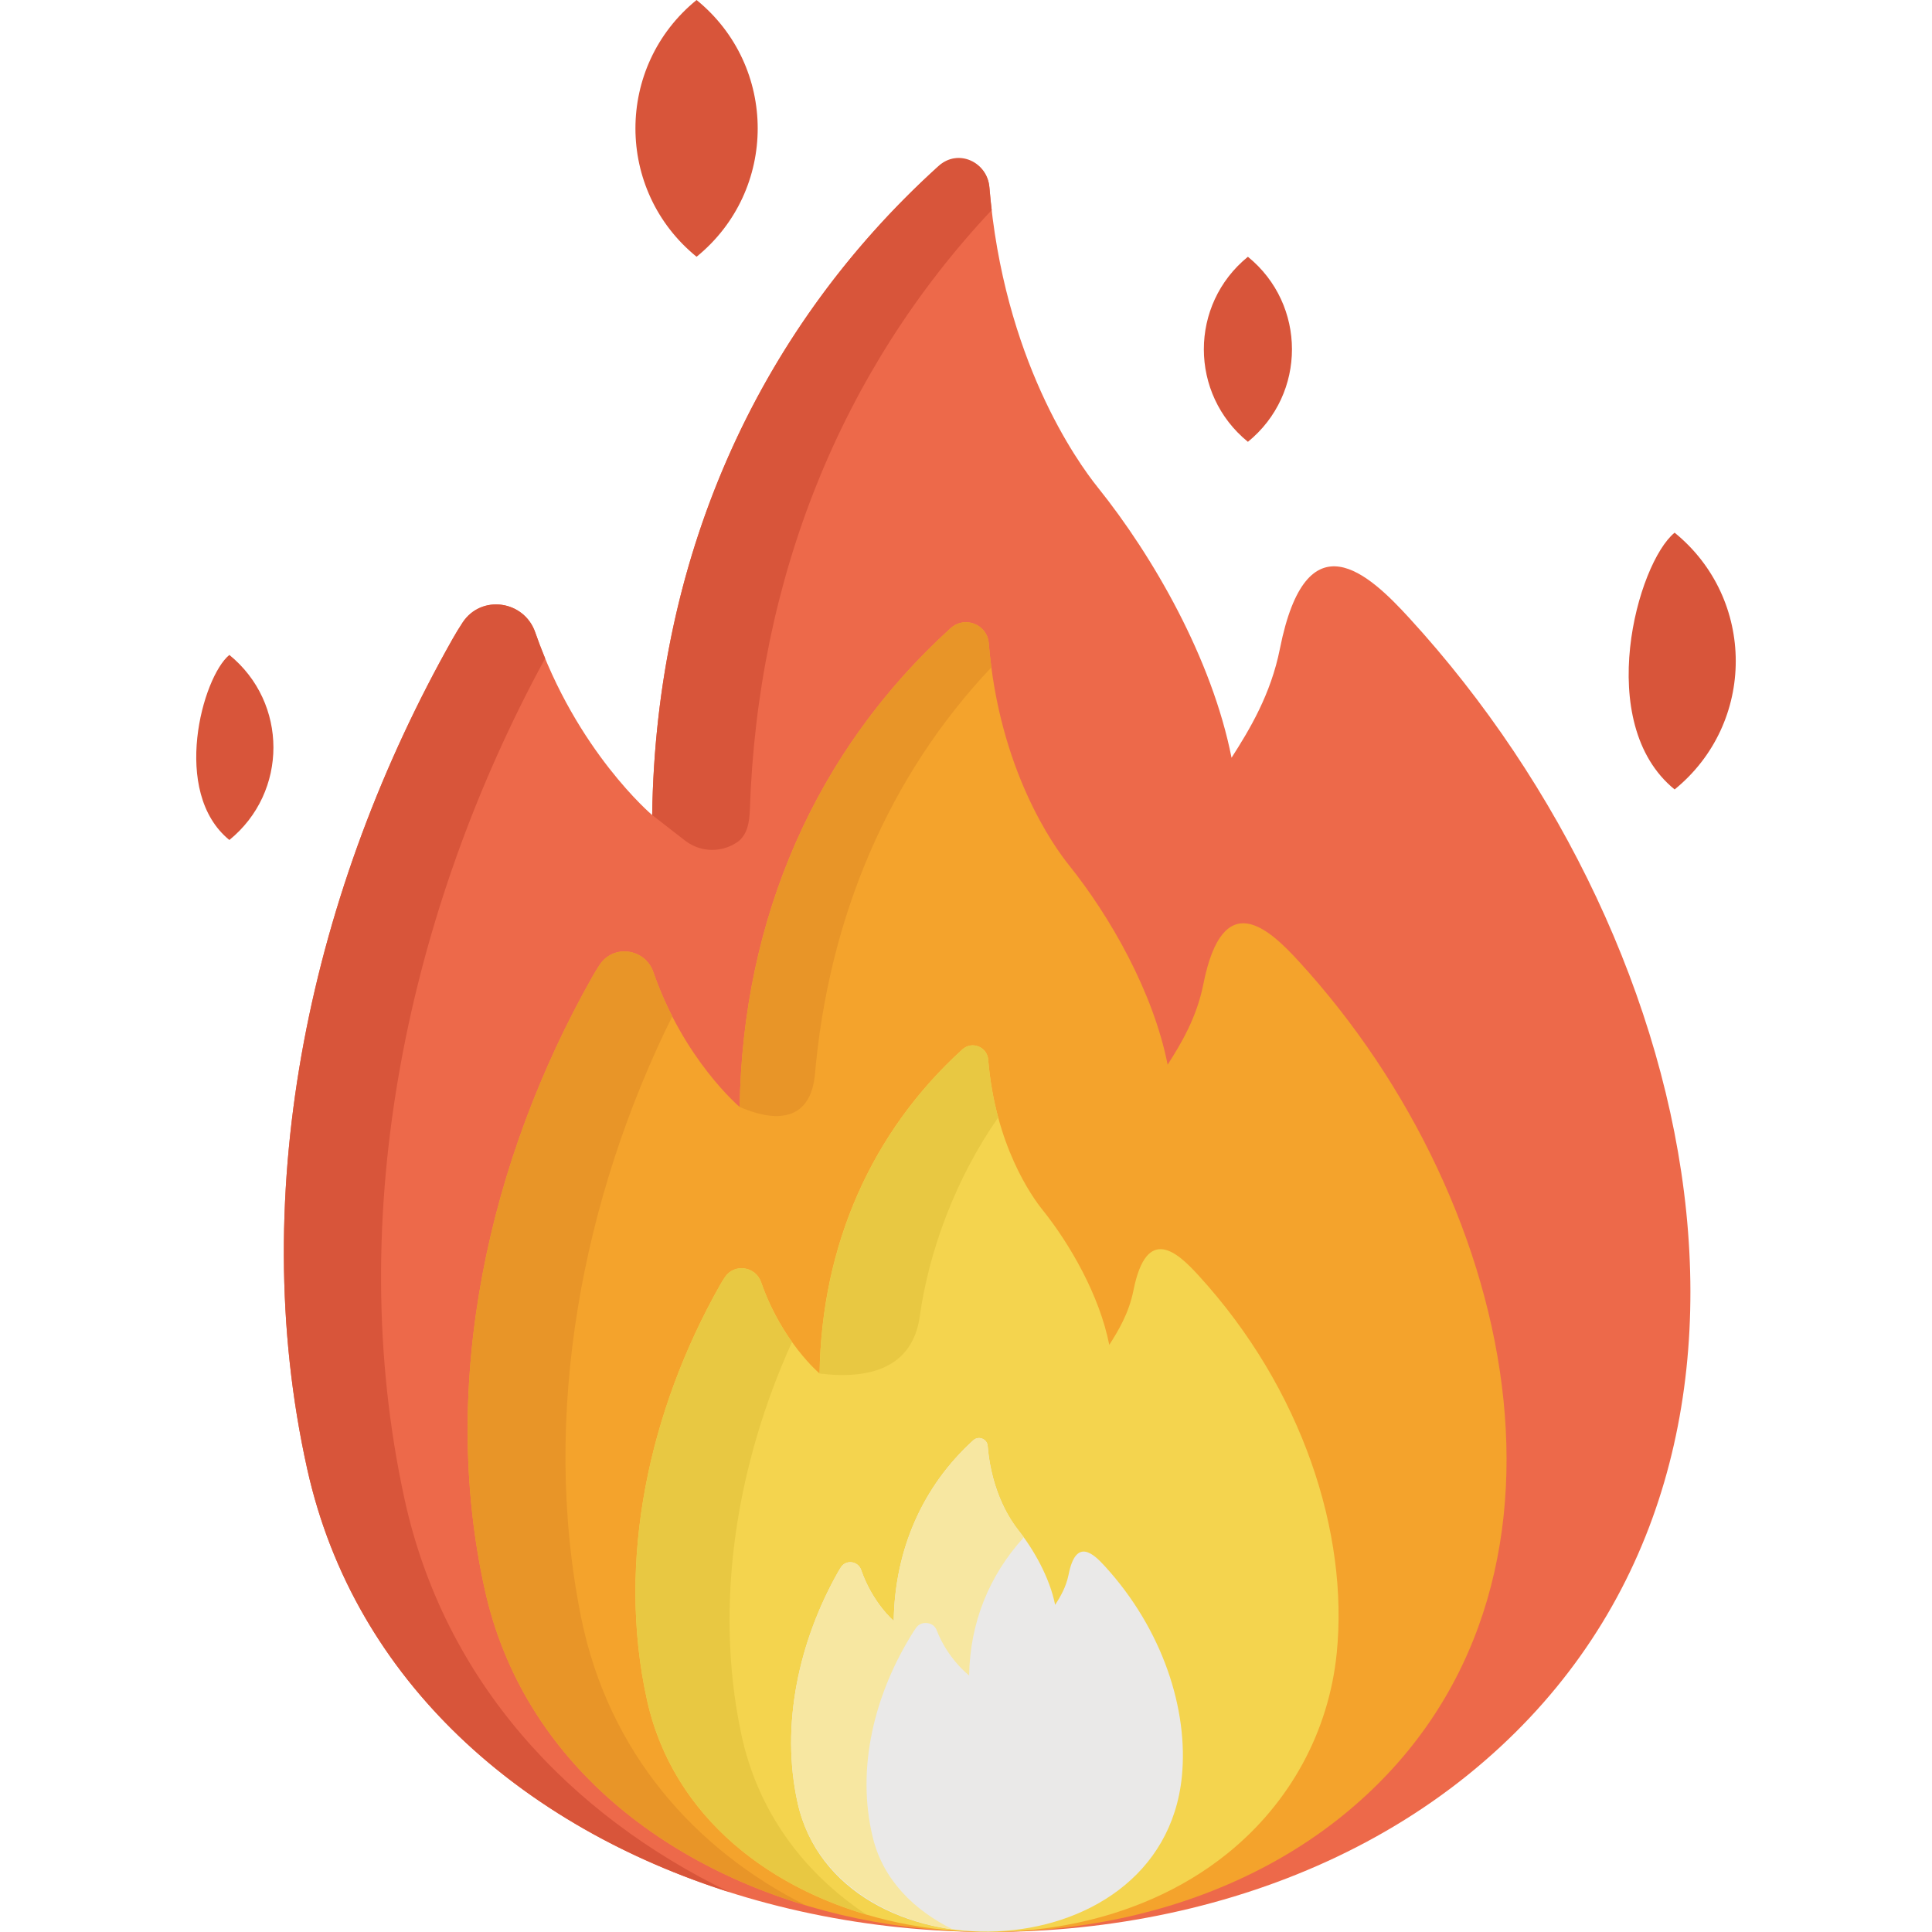
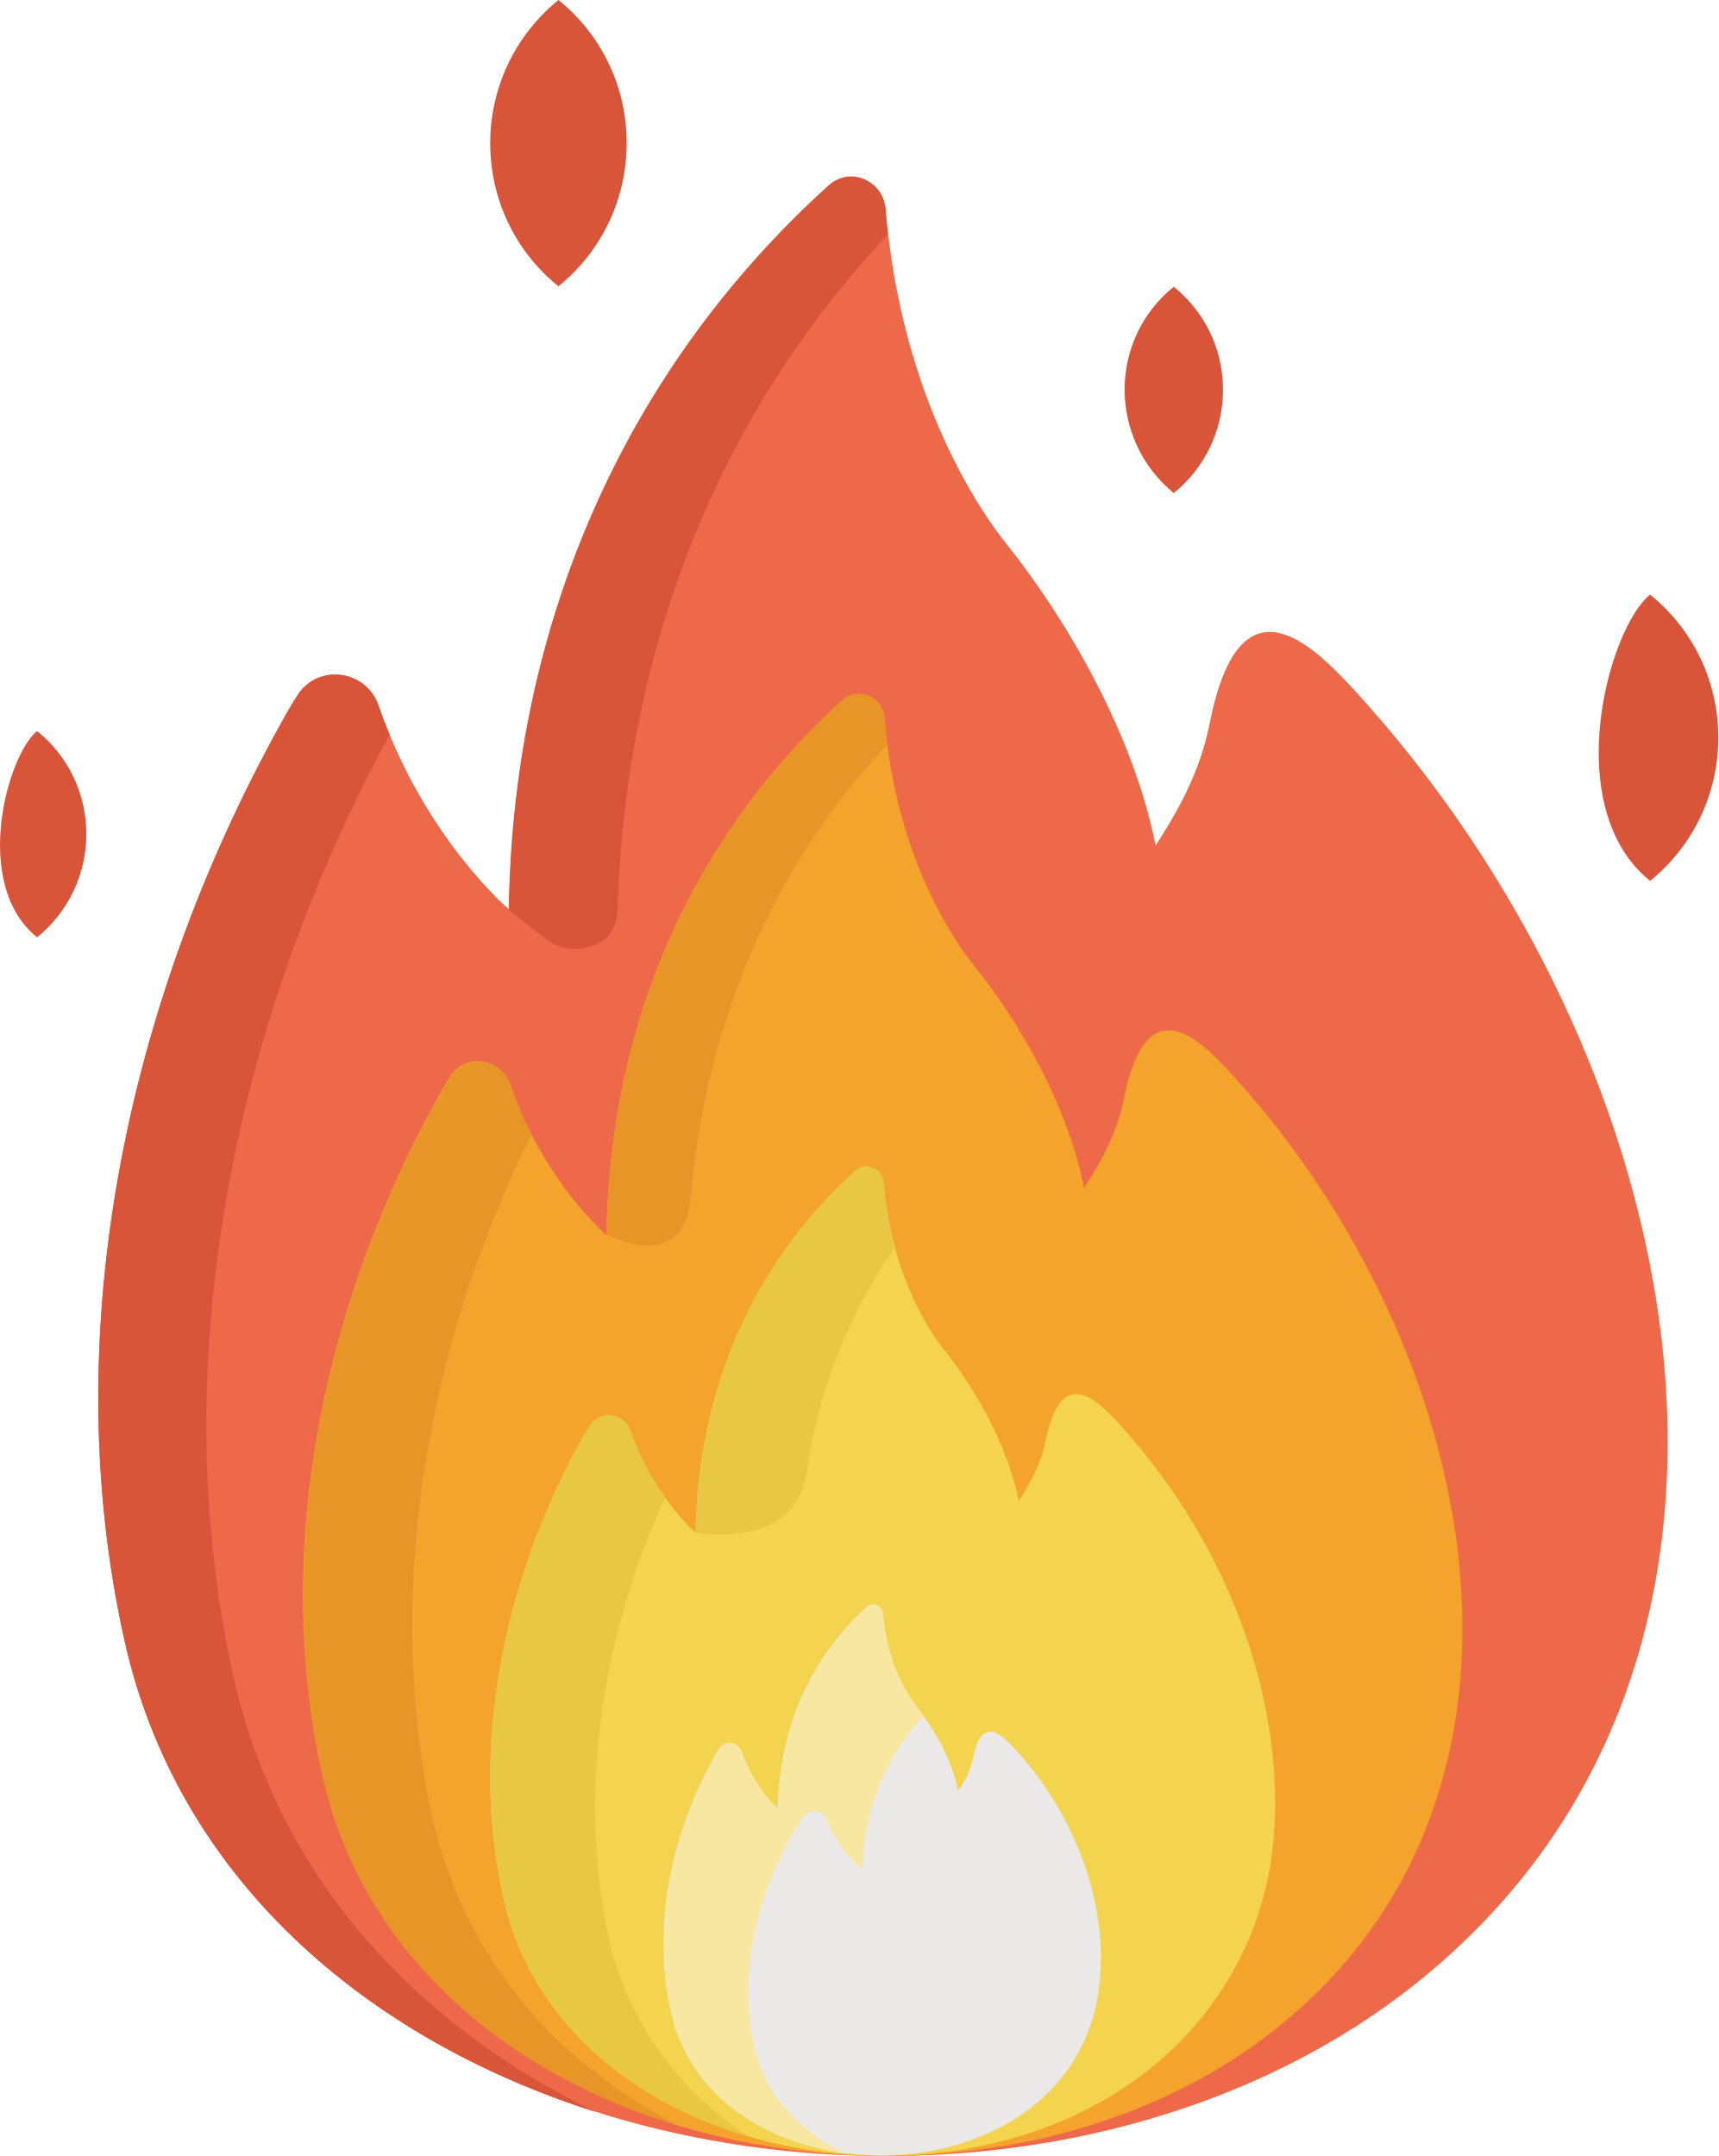
- <svg xmlns="http://www.w3.org/2000/svg" viewBox="0 0 512 512">
-   <path d="M373.499 163.809c-10.67-11.649-27.258-27.372-34.315 8.13-2.4 12.071-8.007 21.376-12.812 28.868-5.179-26.212-20.761-53.343-35.443-71.636-5.494-6.844-24.988-34.051-28.733-79.567-.559-6.793-8.628-9.983-13.675-5.401-48.232 43.784-74.706 104.002-75.689 171.795 0 0-20.084-16.929-30.995-48.423-2.938-8.481-14.308-10.099-19.241-2.6a75.358 75.358 0 00-2.617 4.282c-37.213 65.8-55.114 145.705-38.565 220.045 27.67 124.497 210.704 159.303 307.603 81.054 94.805-76.556 64.669-219.045-15.518-306.547z" fill="#ed694a" />
-   <g fill="#d8553a">
-     <path d="M107.171 397.118c-16.357-75.135.957-155.818 37.296-222.648a123.957 123.957 0 01-2.629-6.894c-2.938-8.481-14.308-10.099-19.241-2.6a75.329 75.329 0 00-2.616 4.282c-37.213 65.8-55.114 145.705-38.565 220.045 12.621 56.786 57.569 94.9 111.92 112.149-42.4-20.539-75.604-55.748-86.165-104.334zM198.716 214.75c2.009-61.527 24.263-116.697 64.093-159.079a180.384 180.384 0 01-.608-6.005c-.571-6.851-8.345-10.287-13.37-5.745-46.585 42.118-74.979 101.727-75.998 172.075l8.719 6.771c4.294 3.335 10.112 3.19 14.213.135 2.447-2.074 2.798-5.204 2.951-8.152z" />
+ <svg xmlns="http://www.w3.org/2000/svg" version="1.1" id="Capa_1" x="0px" y="0px" viewBox="0 0 408 512" style="enable-background:new 0 0 408 512;" xml:space="preserve">
+   <style type="text/css">
+ 	.st0{fill:#ED694A;}
+ 	.st1{fill:#D8553A;}
+ 	.st2{fill:#F4A32C;}
+ 	.st3{fill:#E89528;}
+ 	.st4{fill:#F4D44E;}
+ 	.st5{fill:#EAE9E8;}
+ 	.st6{fill:#F7E7A1;}
+ 	.st7{fill:#E8C842;}
+ </style>
+   <path class="st0" d="M321.5,163.8c-10.7-11.6-27.3-27.4-34.3,8.1c-2.4,12.1-8,21.4-12.8,28.9c-5.2-26.2-20.8-53.3-35.4-71.6  c-5.5-6.8-25-34.1-28.7-79.6c-0.6-6.8-8.6-10-13.7-5.4c-48.2,43.8-74.7,104-75.7,171.8c0,0-20.1-16.9-31-48.4  c-2.9-8.5-14.3-10.1-19.2-2.6c-0.9,1.4-1.8,2.9-2.6,4.3c-37.2,65.8-55.1,145.7-38.6,220C57.1,513.8,240.1,548.6,337,470.4  C431.8,393.8,401.7,251.3,321.5,163.8z" />
+   <g>
+     <path class="st1" d="M55.2,397.1c-16.4-75.1,1-155.8,37.3-222.6c-0.9-2.2-1.8-4.5-2.6-6.9c-2.9-8.5-14.3-10.1-19.2-2.6   c-0.9,1.4-1.8,2.9-2.6,4.3c-37.2,65.8-55.1,145.7-38.6,220C42,446.1,87,484.2,141.3,501.5C98.9,480.9,65.7,445.7,55.2,397.1z" />
+     <path class="st1" d="M146.7,214.8c2-61.5,24.3-116.7,64.1-159.1c-0.3-2.3-0.5-4.4-0.6-6c-0.6-6.9-8.3-10.3-13.4-5.7   c-46.6,42.1-75,101.7-76,172.1l8.7,6.8c4.3,3.3,10.1,3.2,14.2,0.1C146.2,220.8,146.6,217.7,146.7,214.8z" />
  </g>
-   <path d="M344.242 254.818c-7.88-8.604-20.133-20.218-25.345 6.005-1.772 8.915-5.915 15.789-9.462 21.323-3.825-19.361-15.335-39.401-26.179-52.912-4.058-5.055-18.456-25.15-21.223-58.771-.413-5.018-6.372-7.373-10.1-3.989-35.625 32.339-55.18 76.819-55.905 126.891 0 0-14.835-12.504-22.893-35.766-2.17-6.264-10.569-7.459-14.212-1.92a55.755 55.755 0 00-1.933 3.163c-27.487 48.601-40.709 107.62-28.486 162.53 20.438 91.956 155.63 117.665 227.202 59.868 70.024-56.545 47.765-161.79-11.464-226.422z" fill="#f4a32c" />
-   <path d="M153.994 428.585c-10.822-53.676.387-111.271 24.152-159.231a92.26 92.26 0 01-5.013-11.754c-2.17-6.264-10.569-7.46-14.212-1.921a55.421 55.421 0 00-1.933 3.164c-27.486 48.601-40.707 107.62-28.486 162.529 9.506 42.768 43.837 71.196 85.041 83.567-29.275-14.681-52.325-40.475-59.549-76.354z" fill="#e89528" />
-   <path d="M317.534 337.904c-5.334-5.824-13.63-13.687-17.158 4.065-1.199 6.036-4.004 10.688-6.406 14.434-2.59-13.107-10.38-26.672-17.722-35.818-2.746-3.422-12.493-17.025-14.367-39.784-.28-3.397-4.313-4.992-6.837-2.7-24.116 21.892-37.353 52.002-37.844 85.897 0 0-10.043-8.465-15.497-24.211-1.469-4.24-7.154-5.049-9.62-1.3a37.63 37.63 0 00-1.309 2.141c-18.606 32.9-27.557 72.852-19.283 110.023 13.835 62.249 105.352 79.652 153.801 40.527 16.591-13.398 26.878-32.277 28.964-53.16 3.149-31.63-9.024-69.889-36.722-100.114z" fill="#f4d44e" />
-   <path d="M292.749 415.006c-2.972-3.245-7.593-7.625-9.559 2.264-.668 3.363-2.23 5.955-3.569 8.042-1.443-7.302-5.783-14.86-9.873-19.955-1.53-1.907-6.961-9.486-8.005-22.165-.156-1.893-2.404-2.78-3.809-1.505-13.435 12.197-20.811 28.972-21.084 47.856 0 0-5.595-4.716-8.634-13.489-.819-2.363-3.986-2.814-5.359-.724-.264.401-.508.803-.728 1.193-10.366 18.33-15.353 40.588-10.743 61.297 10.498 47.231 96.546 45.799 101.824-7.039 1.752-17.621-5.03-38.937-20.461-55.775z" fill="#eae9e8" />
-   <path d="M231.364 487.194c-4.61-18.525.377-38.436 10.743-54.832.22-.349.465-.708.728-1.067 1.374-1.869 4.541-1.466 5.359.647 3.039 7.848 8.634 12.067 8.634 12.067.225-13.88 5.253-26.48 14.488-36.586-2.065-2.86-8.383-9.756-9.574-24.229-.156-1.893-2.404-2.78-3.809-1.505-13.435 12.197-20.811 28.972-21.084 47.856 0 0-5.595-4.716-8.634-13.488-.818-2.363-3.986-2.814-5.359-.724-.264.401-.508.803-.728 1.193-10.366 18.329-15.353 40.588-10.743 61.297 4.266 19.195 21.792 30.731 41.168 33.515-10.452-5.133-18.485-13.261-21.189-24.144z" fill="#f7e7a1" />
-   <g fill="#d8553a">
-     <path d="M184.598 68.045c21.625-17.589 21.577-50.496 0-68.045-21.625 17.588-21.578 50.496 0 68.045zM443.793 209.213c21.625-17.589 21.577-50.496 0-68.045-9.884 8.038-21.577 50.496 0 68.045zM60.785 222.606c15.585-12.677 15.551-36.392 0-49.041-7.123 5.793-15.551 36.393 0 49.041zM330.709 117.086c15.585-12.677 15.551-36.392 0-49.041-15.585 12.676-15.55 36.393 0 49.041z" />
+   <path class="st2" d="M292.2,254.8c-7.9-8.6-20.1-20.2-25.3,6c-1.8,8.9-5.9,15.8-9.5,21.3c-3.8-19.4-15.3-39.4-26.2-52.9  c-4.1-5.1-18.5-25.1-21.2-58.8c-0.4-5-6.4-7.4-10.1-4c-35.6,32.3-55.2,76.8-55.9,126.9c0,0-14.8-12.5-22.9-35.8  c-2.2-6.3-10.6-7.5-14.2-1.9c-0.7,1.1-1.3,2.1-1.9,3.2c-27.5,48.6-40.7,107.6-28.5,162.5c20.4,92,155.6,117.7,227.2,59.9  C373.7,424.7,351.5,319.5,292.2,254.8z" />
+   <path class="st3" d="M102,428.6c-10.8-53.7,0.4-111.3,24.2-159.2c-1.8-3.5-3.5-7.5-5-11.8c-2.2-6.3-10.6-7.5-14.2-1.9  c-0.7,1.1-1.3,2.1-1.9,3.2c-27.5,48.6-40.7,107.6-28.5,162.5c9.5,42.8,43.8,71.2,85,83.6C132.3,490.3,109.2,464.5,102,428.6z" />
+   <path class="st4" d="M265.5,337.9c-5.3-5.8-13.6-13.7-17.2,4.1c-1.2,6-4,10.7-6.4,14.4c-2.6-13.1-10.4-26.7-17.7-35.8  c-2.7-3.4-12.5-17-14.4-39.8c-0.3-3.4-4.3-5-6.8-2.7c-24.1,21.9-37.4,52-37.8,85.9c0,0-10-8.5-15.5-24.2c-1.5-4.2-7.2-5-9.6-1.3  c-0.5,0.7-0.9,1.4-1.3,2.1c-18.6,32.9-27.6,72.9-19.3,110c13.8,62.2,105.4,79.7,153.8,40.5c16.6-13.4,26.9-32.3,29-53.2  C305.4,406.4,293.2,368.1,265.5,337.9z" />
+   <path class="st5" d="M240.7,415c-3-3.2-7.6-7.6-9.6,2.3c-0.7,3.4-2.2,6-3.6,8c-1.4-7.3-5.8-14.9-9.9-20c-1.5-1.9-7-9.5-8-22.2  c-0.2-1.9-2.4-2.8-3.8-1.5c-13.4,12.2-20.8,29-21.1,47.9c0,0-5.6-4.7-8.6-13.5c-0.8-2.4-4-2.8-5.4-0.7c-0.3,0.4-0.5,0.8-0.7,1.2  c-10.4,18.3-15.4,40.6-10.7,61.3c10.5,47.2,96.5,45.8,101.8-7C263,453.2,256.2,431.8,240.7,415z" />
+   <path class="st6" d="M179.4,487.2c-4.6-18.5,0.4-38.4,10.7-54.8c0.2-0.3,0.5-0.7,0.7-1.1c1.4-1.9,4.5-1.5,5.4,0.6  c3,7.8,8.6,12.1,8.6,12.1c0.2-13.9,5.3-26.5,14.5-36.6c-2.1-2.9-8.4-9.8-9.6-24.2c-0.2-1.9-2.4-2.8-3.8-1.5  c-13.4,12.2-20.8,29-21.1,47.9c0,0-5.6-4.7-8.6-13.5c-0.8-2.4-4-2.8-5.4-0.7c-0.3,0.4-0.5,0.8-0.7,1.2  c-10.4,18.3-15.4,40.6-10.7,61.3c4.3,19.2,21.8,30.7,41.2,33.5C190.1,506.2,182.1,498.1,179.4,487.2z" />
+   <g>
+     <path class="st1" d="M132.6,68c21.6-17.6,21.6-50.5,0-68C111,17.6,111,50.5,132.6,68z" />
+     <path class="st1" d="M391.8,209.2c21.6-17.6,21.6-50.5,0-68C381.9,149.2,370.2,191.7,391.8,209.2z" />
+     <path class="st1" d="M8.8,222.6c15.6-12.7,15.6-36.4,0-49C1.7,179.4-6.8,210,8.8,222.6z" />
+     <path class="st1" d="M278.7,117.1c15.6-12.7,15.6-36.4,0-49C263.1,80.7,263.2,104.4,278.7,117.1z" />
  </g>
-   <path d="M215.911 285.324c3.579-42.252 19.714-79.821 46.806-108.462a130.56 130.56 0 01-.685-6.398c-.413-5.018-6.372-7.373-10.1-3.989-28.23 25.626-46.348 58.882-53.022 96.497l-.01-.003a208.034 208.034 0 00-1.497 10.047.03.03 0 00.004.008 191.271 191.271 0 00-1.381 20.343c.754.147 17.822 8.92 19.885-8.043z" fill="#e89528" />
-   <g fill="#e8c842">
-     <path d="M196.43 459.481c-7.355-34.725-1.091-71.755 13.461-103.84a62.744 62.744 0 01-8.187-15.855c-1.47-4.24-7.154-5.049-9.621-1.3a37.63 37.63 0 00-1.309 2.141c-18.606 32.9-27.557 72.852-19.283 110.023 6.48 29.152 29.997 48.468 58.148 56.749-16.386-10.878-28.781-26.979-33.209-47.918zM243.751 348.824c2.438-17.425 9.565-36.624 20.784-52.675-1.222-4.532-2.183-9.653-2.652-15.348-.28-3.397-4.314-4.992-6.837-2.7-15.026 13.641-25.811 30.479-31.938 49.428l-.016-.004c-.964 2.977-2.327 7.909-3.153 11.802.007-.002.014-.002.021-.005a127.163 127.163 0 00-2.756 24.675c13.492 1.684 24.653-1.657 26.547-15.173z" />
+   <path class="st3" d="M163.9,285.3c3.6-42.3,19.7-79.8,46.8-108.5c-0.3-2.1-0.5-4.2-0.7-6.4c-0.4-5-6.4-7.4-10.1-4  c-28.2,25.6-46.3,58.9-53,96.5l0,0c-0.5,2.8-1.1,6.9-1.5,10c0,0,0,0,0,0c-0.8,6.7-1.3,13.4-1.4,20.3  C144.8,293.5,161.8,302.3,163.9,285.3z" />
+   <g>
+     <path class="st7" d="M144.4,459.5c-7.4-34.7-1.1-71.8,13.5-103.8c-2.8-4-5.9-9.3-8.2-15.9c-1.5-4.2-7.2-5-9.6-1.3   c-0.5,0.7-0.9,1.4-1.3,2.1c-18.6,32.9-27.6,72.9-19.3,110c6.5,29.2,30,48.5,58.1,56.7C161.2,496.5,148.9,480.4,144.4,459.5z" />
+     <path class="st7" d="M191.7,348.8c2.4-17.4,9.6-36.6,20.8-52.7c-1.2-4.5-2.2-9.7-2.7-15.3c-0.3-3.4-4.3-5-6.8-2.7   c-15,13.6-25.8,30.5-31.9,49.4l0,0c-1,3-2.3,7.9-3.2,11.8c0,0,0,0,0,0c-1.7,7.9-2.6,16.2-2.8,24.7   C178.7,365.7,189.9,362.3,191.7,348.8z" />
  </g>
</svg>
